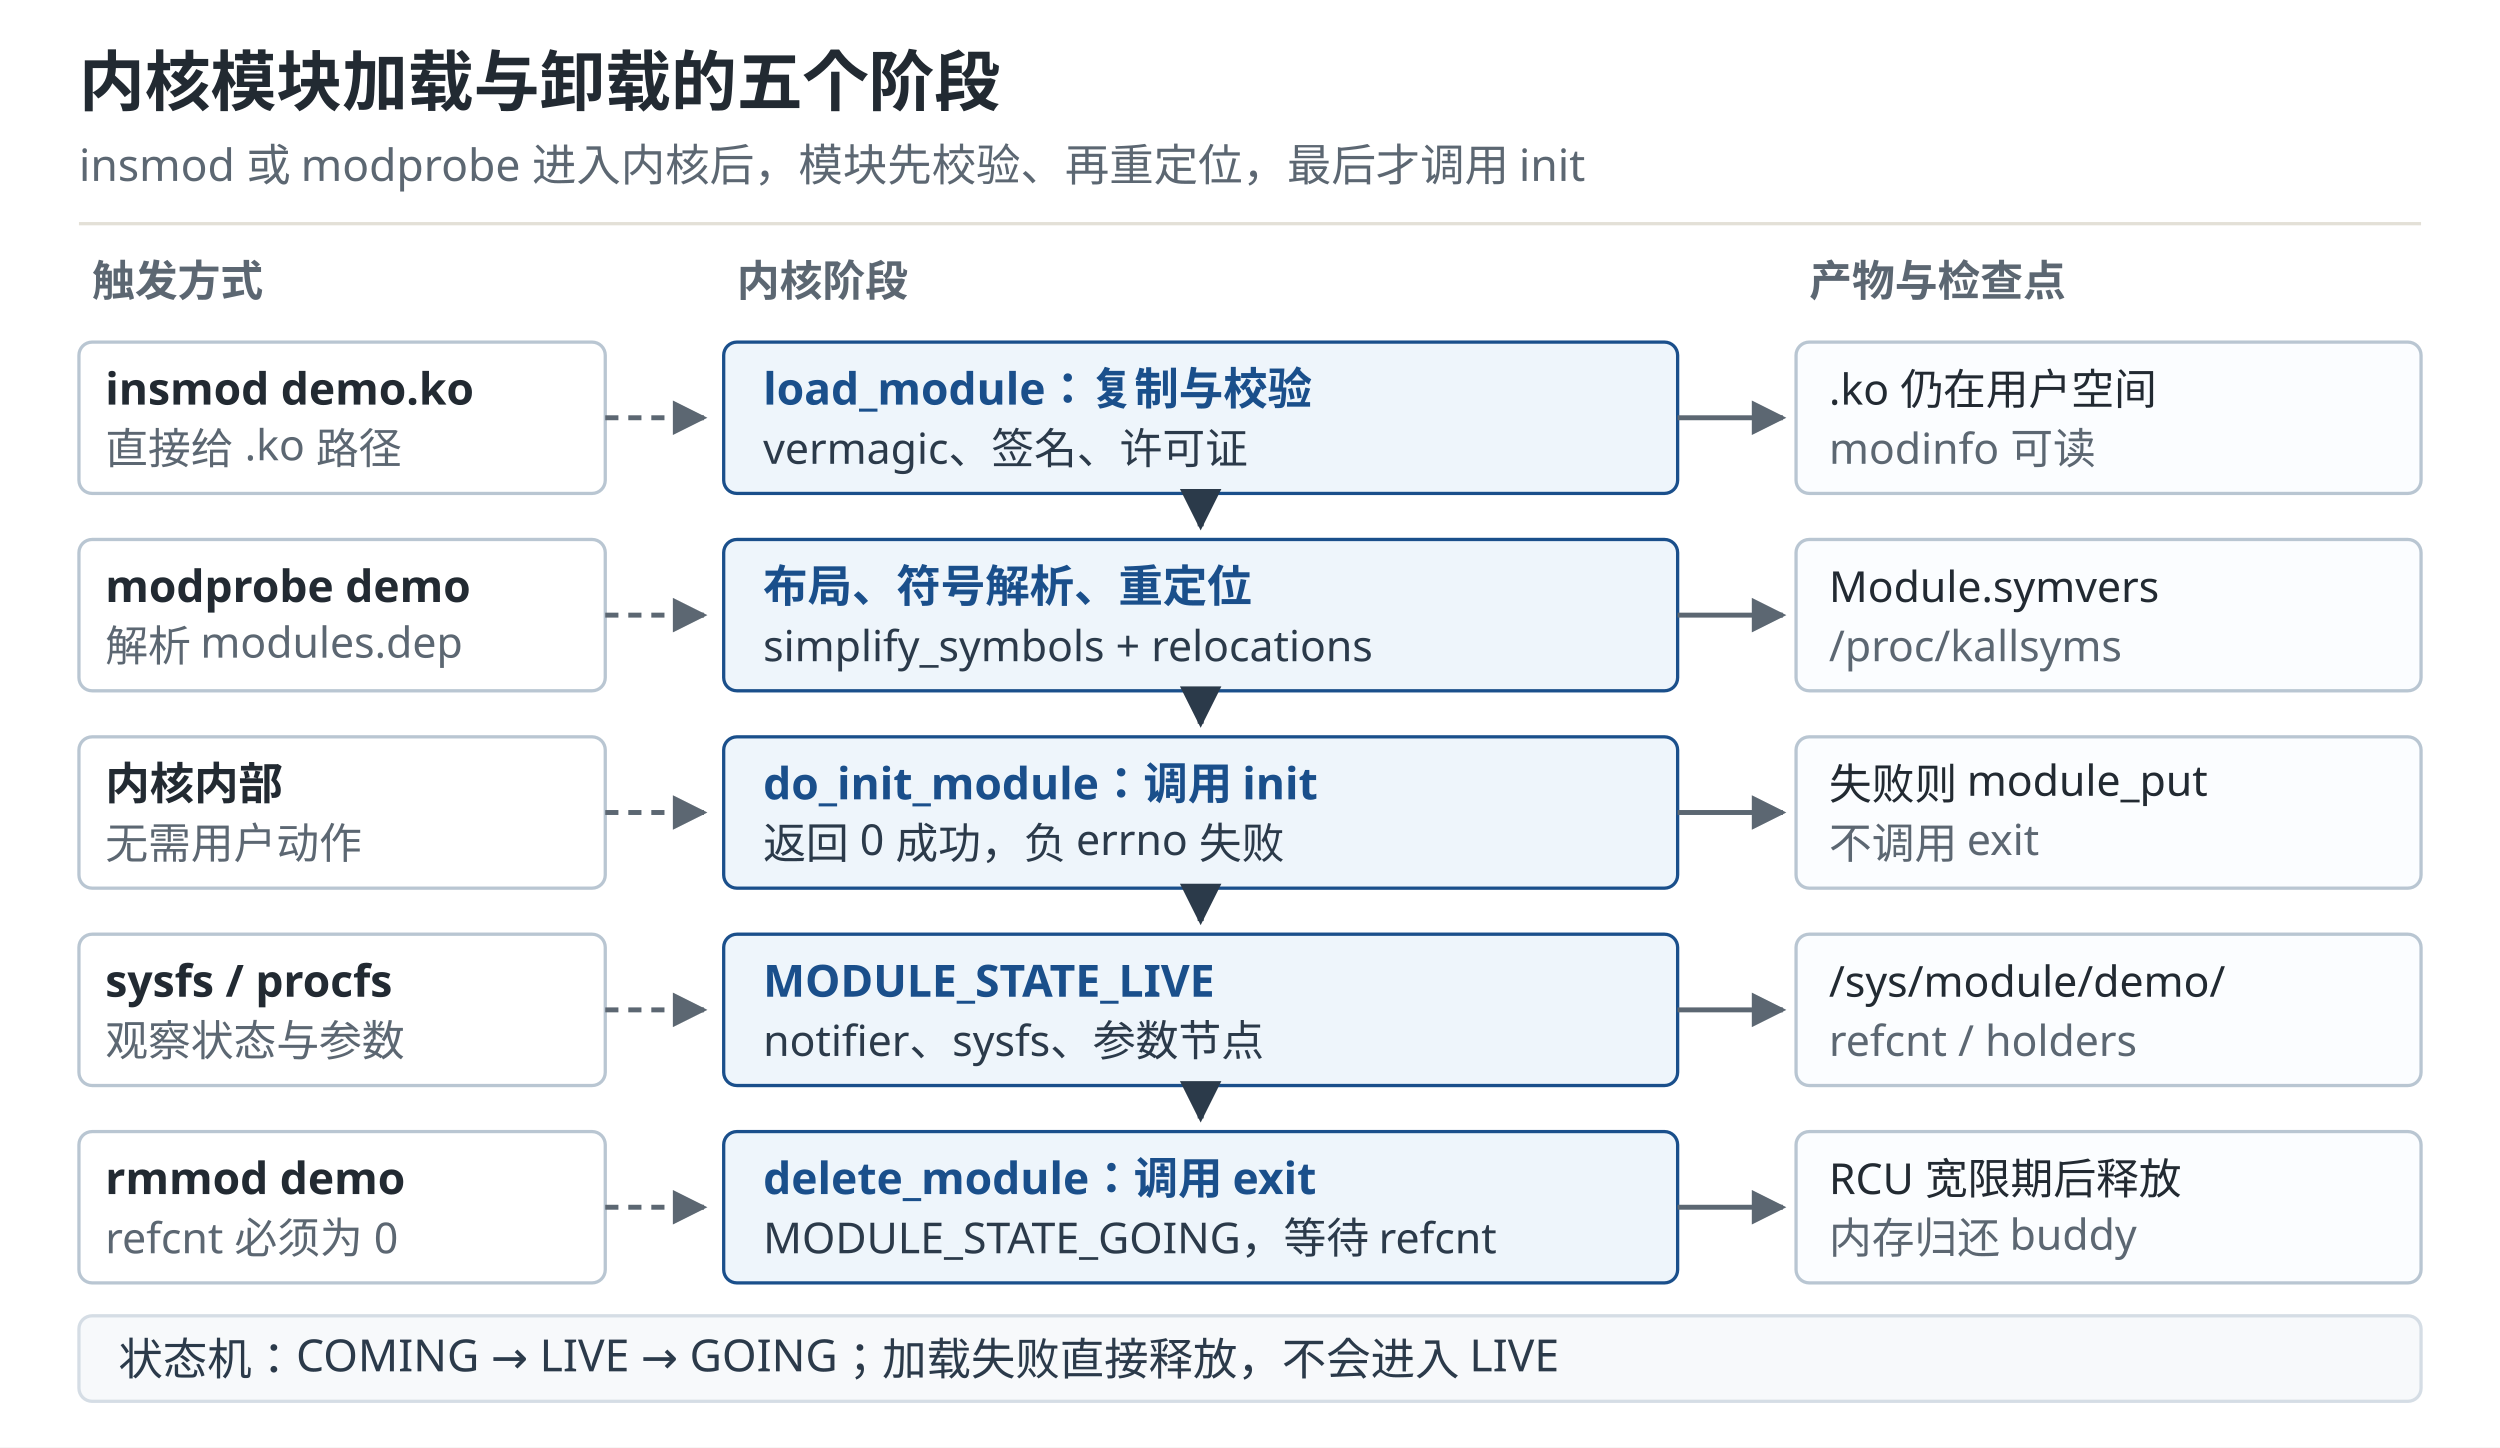
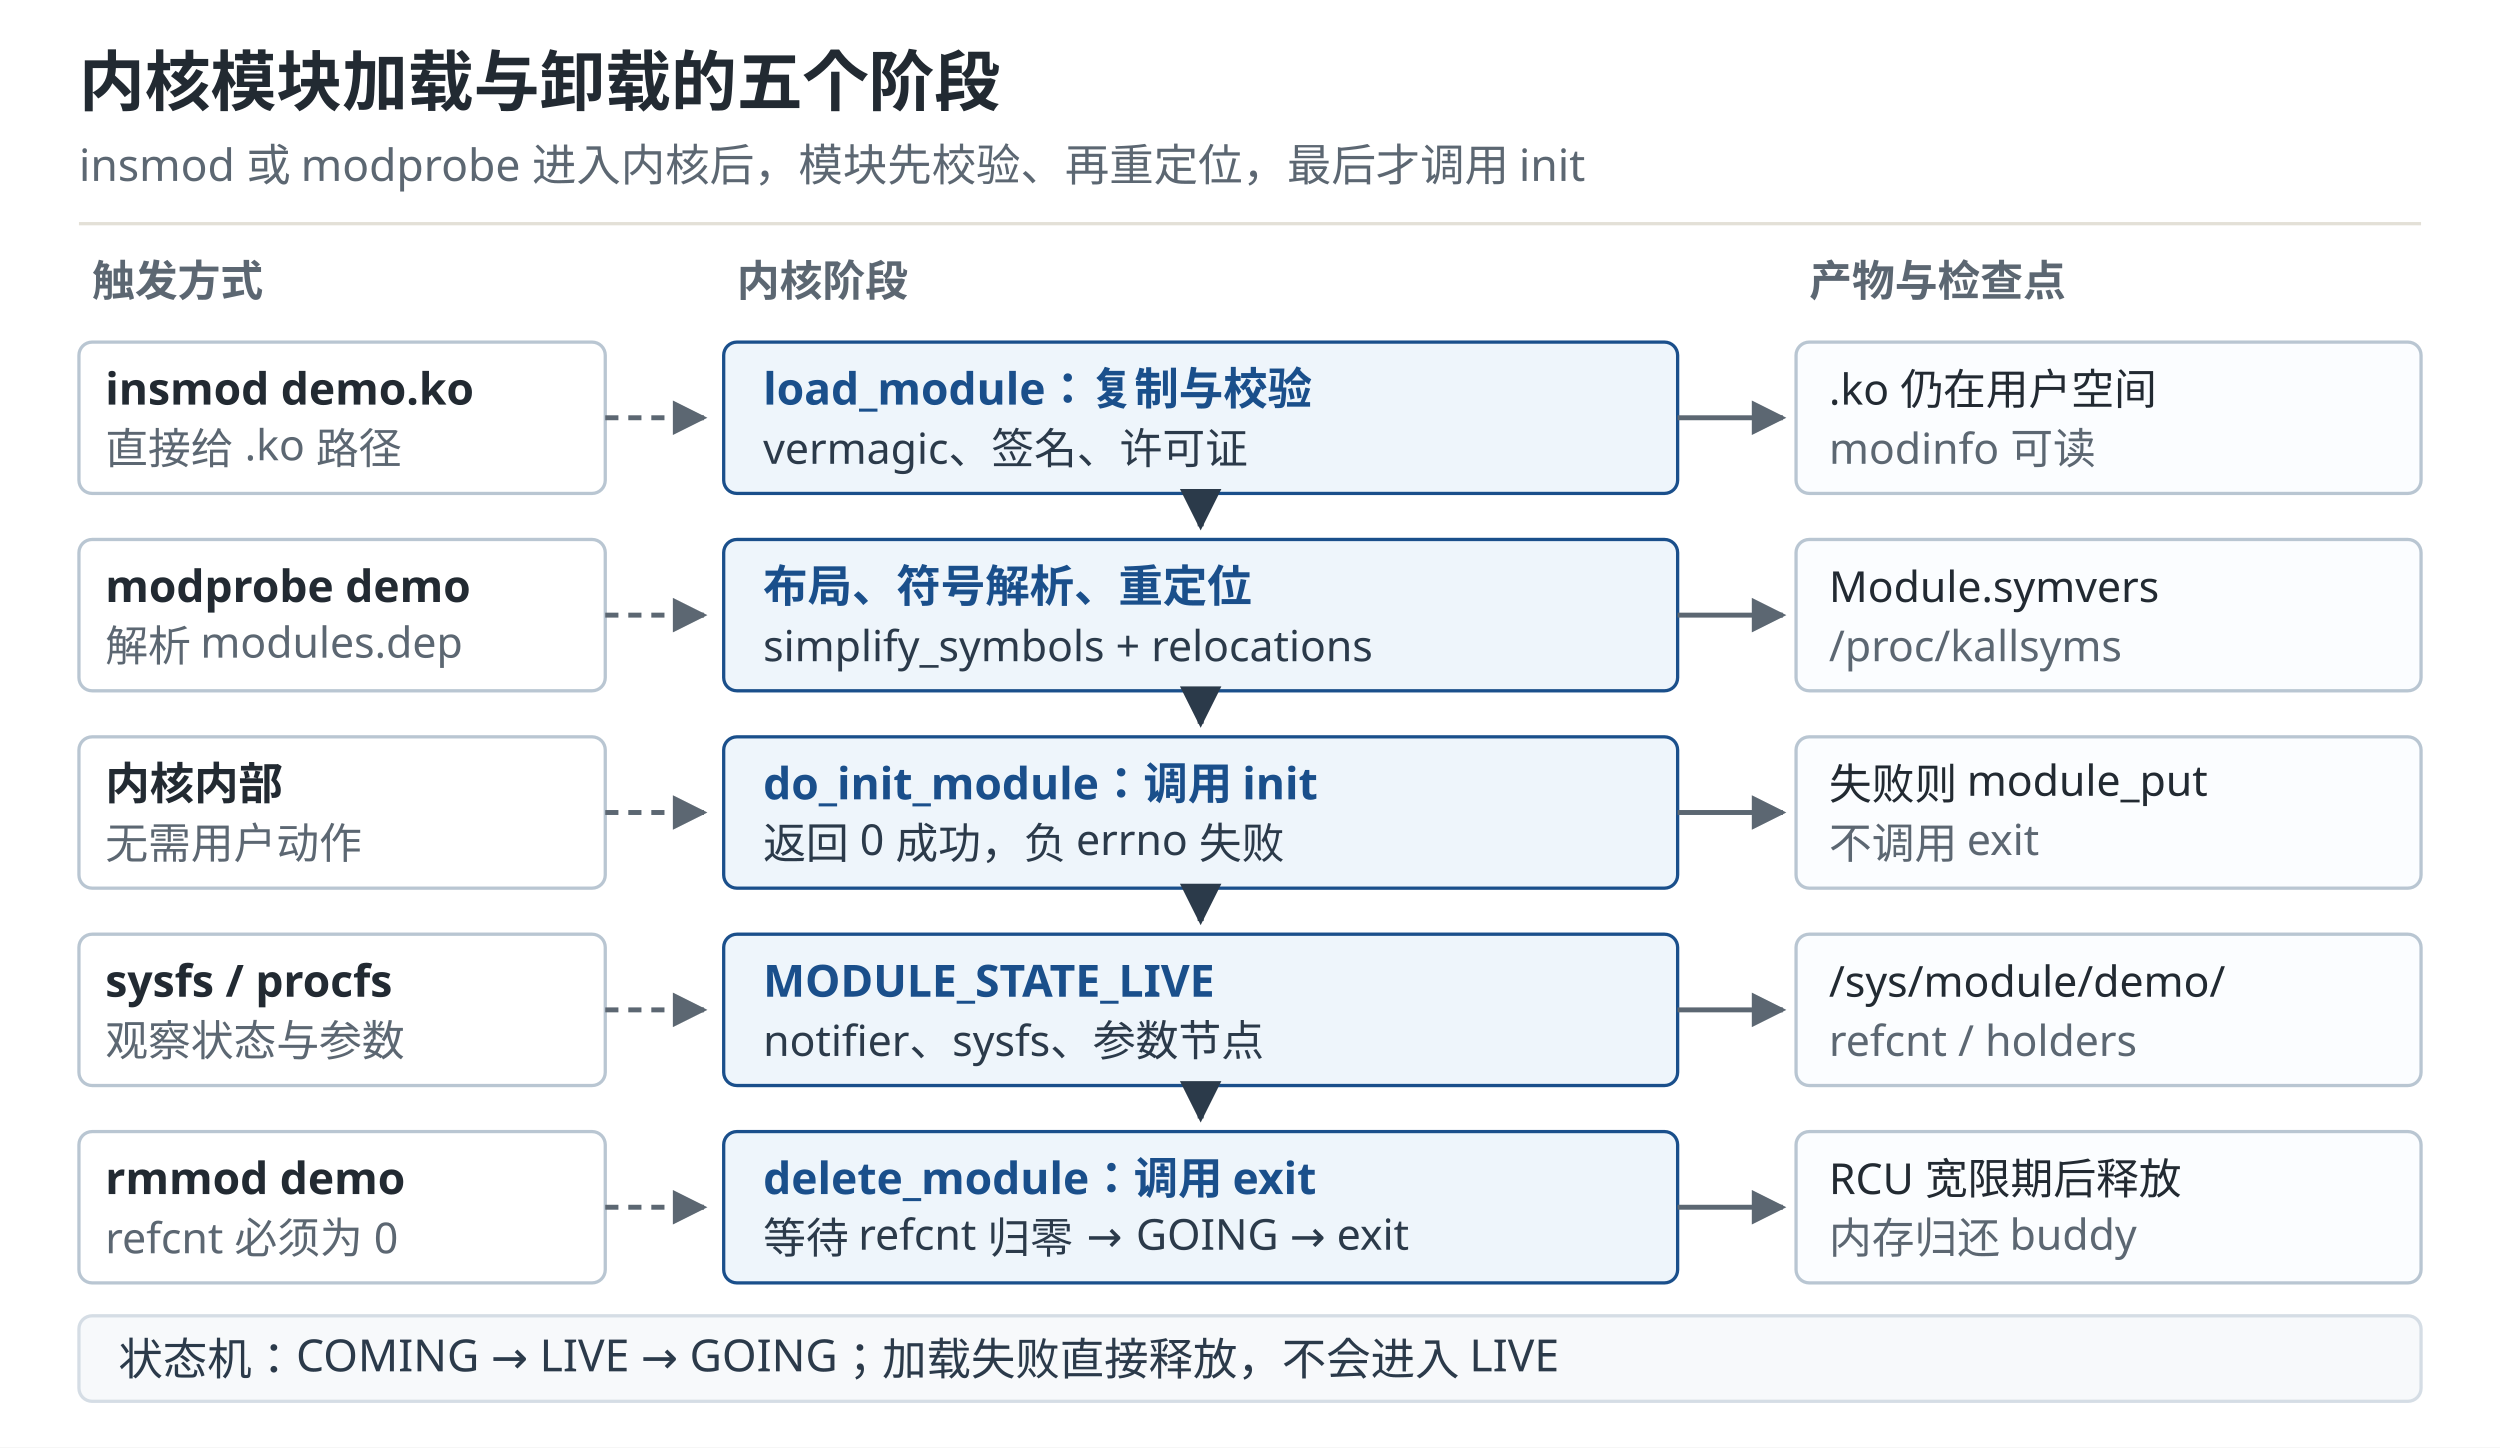
<svg xmlns="http://www.w3.org/2000/svg" viewBox="0 0 760 440">
  <defs>
    <marker id="arrow" viewBox="0 0 10 10" refX="9" refY="5" markerWidth="7" markerHeight="7" orient="auto-start-reverse">
      <path d="M 0 0 L 10 5 L 0 10 z" fill="#2b3a4a" />
    </marker>
    <marker id="arrow-gray" viewBox="0 0 10 10" refX="9" refY="5" markerWidth="7" markerHeight="7" orient="auto-start-reverse">
      <path d="M 0 0 L 10 5 L 0 10 z" fill="#5c6772" />
    </marker>
  </defs>
  <rect width="760" height="440" fill="#ffffff" />
  <text x="24" y="32" font-size="20" font-weight="700" fill="#222a32" font-family="'JetBrains Mono','Noto Sans SC',sans-serif">内核模块加载与卸载的五个阶段</text>
  <text x="24" y="55" font-size="13.5" fill="#5c6772" font-family="'JetBrains Mono','Noto Sans SC',sans-serif">insmod 或 modprobe 进入内核后，模块先校验、再重定位，最后才调用 init</text>
  <line x1="24" y1="68" x2="736" y2="68" stroke="#e3e0d7" stroke-width="1" />
  <text x="28" y="90" font-size="13" font-weight="700" fill="#5c6772" font-family="'JetBrains Mono','Noto Sans SC',sans-serif">触发方式</text>
  <text x="224" y="90" font-size="13" font-weight="700" fill="#5c6772" font-family="'JetBrains Mono','Noto Sans SC',sans-serif">内核阶段</text>
  <text x="550" y="90" font-size="13" font-weight="700" fill="#5c6772" font-family="'JetBrains Mono','Noto Sans SC',sans-serif">产物与检查点</text>
  <rect x="24" y="104" width="160" height="46" rx="4" fill="#ffffff" stroke="#b9c6d2" />
  <text x="32" y="123" font-size="13.5" font-weight="700" fill="#222a32" font-family="'JetBrains Mono','Noto Sans SC',sans-serif">insmod demo.ko</text>
  <text x="32" y="141" font-size="13" fill="#5c6772" font-family="'JetBrains Mono','Noto Sans SC',sans-serif">直接给 .ko 路径</text>
  <rect x="220" y="104" width="290" height="46" rx="4" fill="#eef5fb" stroke="#1a4f8b" />
  <text x="232" y="123" font-size="13.5" font-weight="700" fill="#1a4f8b" font-family="'JetBrains Mono','Noto Sans SC',sans-serif">load_module：复制与校验</text>
  <text x="232" y="141" font-size="13" fill="#2b3a4a" font-family="'JetBrains Mono','Noto Sans SC',sans-serif">vermagic、签名、许可证</text>
  <rect x="546" y="104" width="190" height="46" rx="4" fill="#fbfdff" stroke="#b9c6d2" />
  <text x="556" y="123" font-size="13" fill="#222a32" font-family="'JetBrains Mono','Noto Sans SC',sans-serif">.ko 仍在用户空间</text>
  <text x="556" y="141" font-size="13" fill="#5c6772" font-family="'JetBrains Mono','Noto Sans SC',sans-serif">modinfo 可读</text>
  <rect x="24" y="164" width="160" height="46" rx="4" fill="#ffffff" stroke="#b9c6d2" />
  <text x="32" y="183" font-size="13.5" font-weight="700" fill="#222a32" font-family="'JetBrains Mono','Noto Sans SC',sans-serif">modprobe demo</text>
  <text x="32" y="201" font-size="13" fill="#5c6772" font-family="'JetBrains Mono','Noto Sans SC',sans-serif">解析 modules.dep</text>
  <rect x="220" y="164" width="290" height="46" rx="4" fill="#eef5fb" stroke="#1a4f8b" />
  <text x="232" y="183" font-size="13.5" font-weight="700" fill="#1a4f8b" font-family="'JetBrains Mono','Noto Sans SC',sans-serif">布局、符号解析、重定位</text>
  <text x="232" y="201" font-size="13" fill="#2b3a4a" font-family="'JetBrains Mono','Noto Sans SC',sans-serif">simplify_symbols + relocations</text>
  <rect x="546" y="164" width="190" height="46" rx="4" fill="#fbfdff" stroke="#b9c6d2" />
  <text x="556" y="183" font-size="13" fill="#222a32" font-family="'JetBrains Mono','Noto Sans SC',sans-serif">Module.symvers</text>
  <text x="556" y="201" font-size="13" fill="#5c6772" font-family="'JetBrains Mono','Noto Sans SC',sans-serif">/proc/kallsyms</text>
  <rect x="24" y="224" width="160" height="46" rx="4" fill="#ffffff" stroke="#b9c6d2" />
  <text x="32" y="243" font-size="13.5" font-weight="700" fill="#222a32" font-family="'JetBrains Mono','Noto Sans SC',sans-serif">内核内部</text>
  <text x="32" y="261" font-size="13" fill="#5c6772" font-family="'JetBrains Mono','Noto Sans SC',sans-serif">无需用户动作</text>
  <rect x="220" y="224" width="290" height="46" rx="4" fill="#eef5fb" stroke="#1a4f8b" />
  <text x="232" y="243" font-size="13.5" font-weight="700" fill="#1a4f8b" font-family="'JetBrains Mono','Noto Sans SC',sans-serif">do_init_module：调用 init</text>
  <text x="232" y="261" font-size="13" fill="#2b3a4a" font-family="'JetBrains Mono','Noto Sans SC',sans-serif">返回 0 成功，负 errno 失败</text>
  <rect x="546" y="224" width="190" height="46" rx="4" fill="#fbfdff" stroke="#b9c6d2" />
  <text x="556" y="243" font-size="13" fill="#222a32" font-family="'JetBrains Mono','Noto Sans SC',sans-serif">失败则 module_put</text>
  <text x="556" y="261" font-size="13" fill="#5c6772" font-family="'JetBrains Mono','Noto Sans SC',sans-serif">不调用 exit</text>
  <rect x="24" y="284" width="160" height="46" rx="4" fill="#ffffff" stroke="#b9c6d2" />
  <text x="32" y="303" font-size="13.5" font-weight="700" fill="#222a32" font-family="'JetBrains Mono','Noto Sans SC',sans-serif">sysfs / procfs</text>
  <text x="32" y="321" font-size="13" fill="#5c6772" font-family="'JetBrains Mono','Noto Sans SC',sans-serif">观察状态与参数</text>
  <rect x="220" y="284" width="290" height="46" rx="4" fill="#eef5fb" stroke="#1a4f8b" />
  <text x="232" y="303" font-size="13.5" font-weight="700" fill="#1a4f8b" font-family="'JetBrains Mono','Noto Sans SC',sans-serif">MODULE_STATE_LIVE</text>
  <text x="232" y="321" font-size="13" fill="#2b3a4a" font-family="'JetBrains Mono','Noto Sans SC',sans-serif">notifier、sysfs、参数节点</text>
  <rect x="546" y="284" width="190" height="46" rx="4" fill="#fbfdff" stroke="#b9c6d2" />
  <text x="556" y="303" font-size="13" fill="#222a32" font-family="'JetBrains Mono','Noto Sans SC',sans-serif">/sys/module/demo/</text>
  <text x="556" y="321" font-size="13" fill="#5c6772" font-family="'JetBrains Mono','Noto Sans SC',sans-serif">refcnt / holders</text>
  <rect x="24" y="344" width="160" height="46" rx="4" fill="#ffffff" stroke="#b9c6d2" />
  <text x="32" y="363" font-size="13.5" font-weight="700" fill="#222a32" font-family="'JetBrains Mono','Noto Sans SC',sans-serif">rmmod demo</text>
  <text x="32" y="381" font-size="13" fill="#5c6772" font-family="'JetBrains Mono','Noto Sans SC',sans-serif">refcnt 必须为 0</text>
  <rect x="220" y="344" width="290" height="46" rx="4" fill="#eef5fb" stroke="#1a4f8b" />
  <text x="232" y="363" font-size="13.5" font-weight="700" fill="#1a4f8b" font-family="'JetBrains Mono','Noto Sans SC',sans-serif">delete_module：调用 exit</text>
-   <text x="232" y="381" font-size="13" fill="#2b3a4a" font-family="'JetBrains Mono','Noto Sans SC',sans-serif">MODULE_STATE_GOING，等待 refcnt</text>
+   <text x="232" y="381" font-size="13" fill="#2b3a4a" font-family="'JetBrains Mono','Noto Sans SC',sans-serif">等待 refcnt 归零 → GOING → exit</text>
  <rect x="546" y="344" width="190" height="46" rx="4" fill="#fbfdff" stroke="#b9c6d2" />
  <text x="556" y="363" font-size="13" fill="#222a32" font-family="'JetBrains Mono','Noto Sans SC',sans-serif">RCU 宽限期后释放</text>
  <text x="556" y="381" font-size="13" fill="#5c6772" font-family="'JetBrains Mono','Noto Sans SC',sans-serif">内存归还 buddy</text>
  <line x1="184" y1="127" x2="214" y2="127" stroke="#5c6772" stroke-width="1.5" stroke-dasharray="4 3" marker-end="url(#arrow-gray)" />
  <line x1="184" y1="187" x2="214" y2="187" stroke="#5c6772" stroke-width="1.5" stroke-dasharray="4 3" marker-end="url(#arrow-gray)" />
  <line x1="184" y1="247" x2="214" y2="247" stroke="#5c6772" stroke-width="1.5" stroke-dasharray="4 3" marker-end="url(#arrow-gray)" />
  <line x1="184" y1="307" x2="214" y2="307" stroke="#5c6772" stroke-width="1.5" stroke-dasharray="4 3" marker-end="url(#arrow-gray)" />
  <line x1="184" y1="367" x2="214" y2="367" stroke="#5c6772" stroke-width="1.5" stroke-dasharray="4 3" marker-end="url(#arrow-gray)" />
  <line x1="365" y1="150" x2="365" y2="160" stroke="#2b3a4a" stroke-width="1.8" marker-end="url(#arrow)" />
  <line x1="365" y1="210" x2="365" y2="220" stroke="#2b3a4a" stroke-width="1.8" marker-end="url(#arrow)" />
  <line x1="365" y1="270" x2="365" y2="280" stroke="#2b3a4a" stroke-width="1.8" marker-end="url(#arrow)" />
  <line x1="365" y1="330" x2="365" y2="340" stroke="#2b3a4a" stroke-width="1.8" marker-end="url(#arrow)" />
  <line x1="510" y1="127" x2="542" y2="127" stroke="#5c6772" stroke-width="1.5" marker-end="url(#arrow-gray)" />
  <line x1="510" y1="187" x2="542" y2="187" stroke="#5c6772" stroke-width="1.5" marker-end="url(#arrow-gray)" />
  <line x1="510" y1="247" x2="542" y2="247" stroke="#5c6772" stroke-width="1.5" marker-end="url(#arrow-gray)" />
  <line x1="510" y1="307" x2="542" y2="307" stroke="#5c6772" stroke-width="1.5" marker-end="url(#arrow-gray)" />
  <line x1="510" y1="367" x2="542" y2="367" stroke="#5c6772" stroke-width="1.5" marker-end="url(#arrow-gray)" />
  <rect x="24" y="400" width="712" height="26" rx="4" fill="#f7f9fb" stroke="#d5dde5" />
  <text x="36" y="418" font-size="13.5" fill="#2b3a4a" font-family="'JetBrains Mono','Noto Sans SC',sans-serif">状态机：COMING → LIVE → GOING；加载失败直接释放，不会进入 LIVE</text>
</svg>
